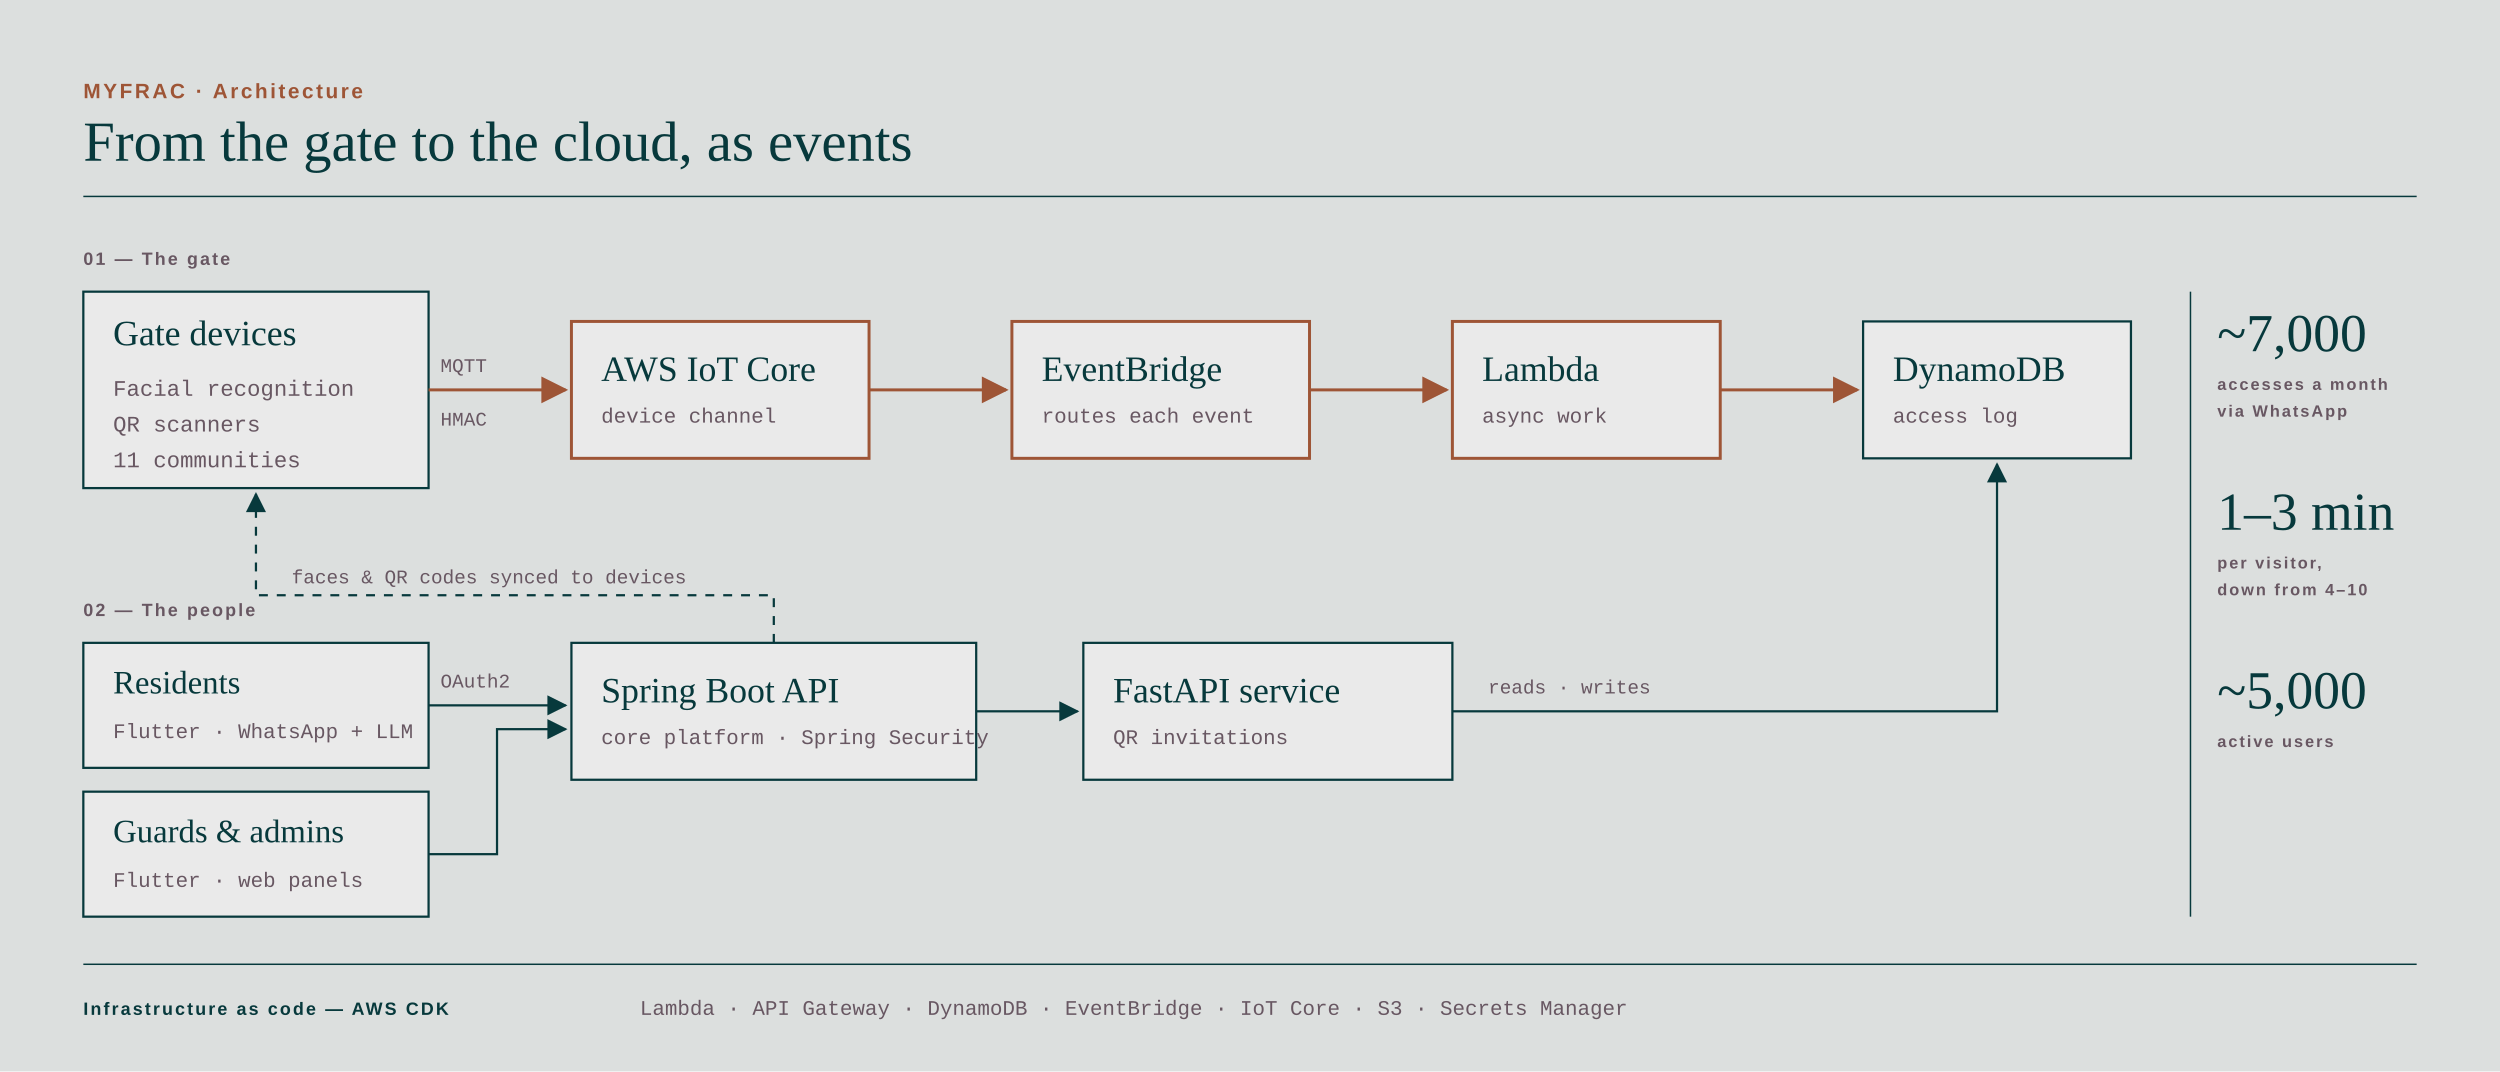
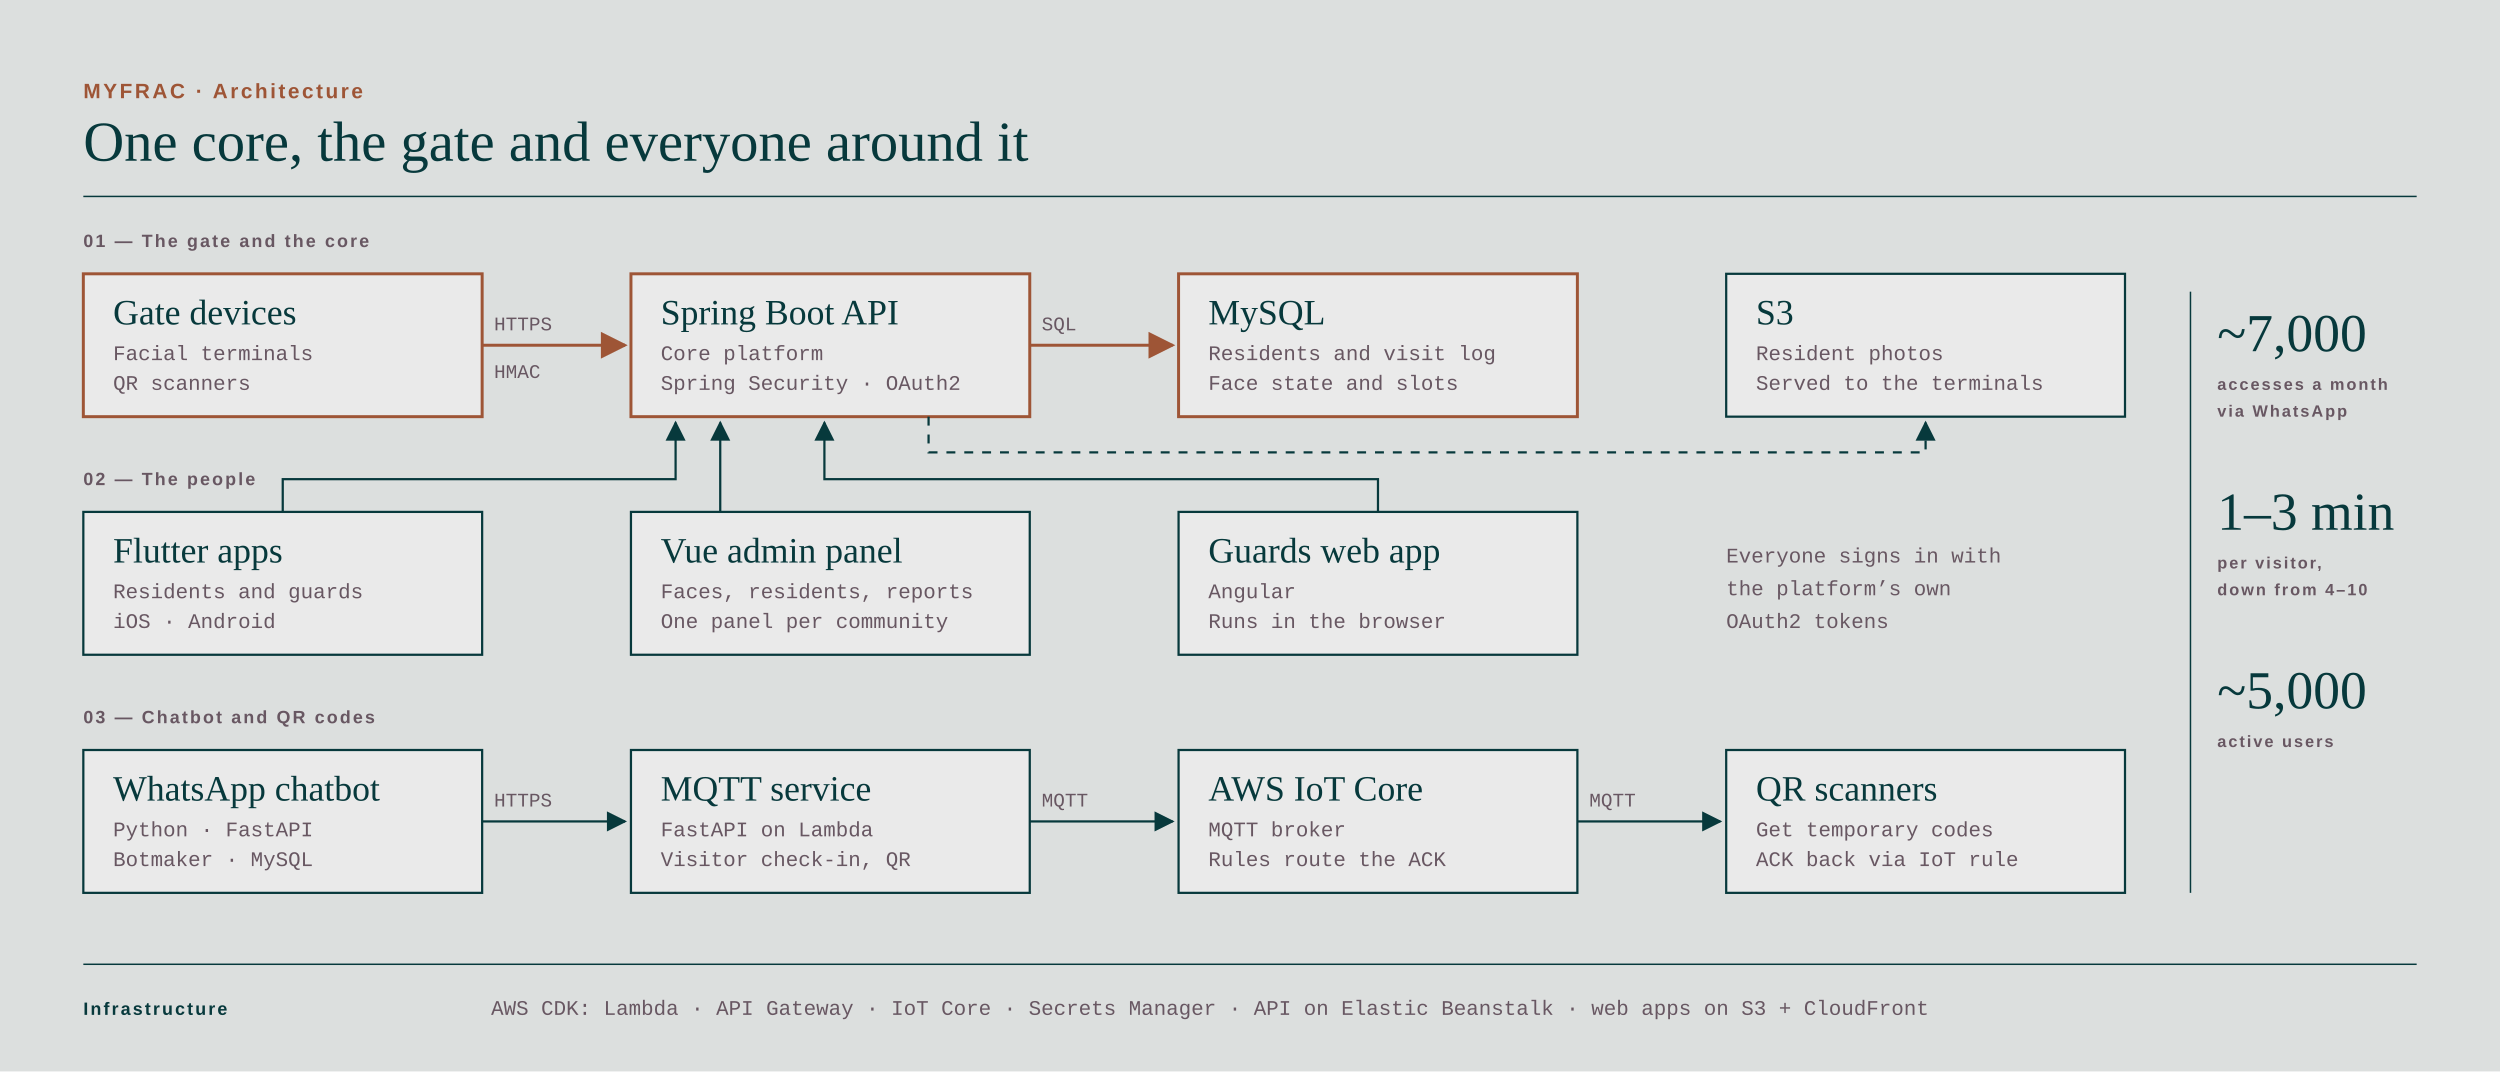
<svg xmlns="http://www.w3.org/2000/svg" viewBox="0 0 1680 720" width="1680" height="720" role="img" aria-labelledby="t d">
  <defs>
    <marker id="ink" viewBox="0 0 10 10" refX="9" refY="5" markerWidth="9" markerHeight="9" orient="auto-start-reverse">
      <path d="M0 0 L10 5 L0 10 z" fill="#07393C" />
    </marker>
    <marker id="acc" viewBox="0 0 10 10" refX="9" refY="5" markerWidth="9" markerHeight="9" orient="auto-start-reverse">
      <path d="M0 0 L10 5 L0 10 z" fill="#9E5536" />
    </marker>
    <style>
      .serif{font-family:Newsreader,Georgia,'Times New Roman',serif;fill:#07393C}
      .sans{font-family:'Archivo Narrow','Arial Narrow',Arial,sans-serif;font-weight:600;letter-spacing:.12em;text-transform:uppercase}
      .mono{font-family:'IBM Plex Mono',Consolas,'Courier New',monospace;fill:#685762}
      .box{fill:#EAEAEA;stroke:#07393C;stroke-width:1.5}
      .hot{fill:#EAEAEA;stroke:#9E5536;stroke-width:2}
      .rule{stroke:#07393C;stroke-width:1}
      .flow{stroke:#9E5536;stroke-width:2;fill:none}
      .link{stroke:#07393C;stroke-width:1.5;fill:none}
    </style>
  </defs>
  <rect width="1680" height="720" fill="#DCDFDE" />
  <text x="56" y="66" class="sans" font-size="14" fill="#9E5536">MYFRAC · Architecture</text>
-   <text x="56" y="108" class="serif" font-size="38">From the gate to the cloud, as events</text>
+   <text x="56" y="108" class="serif" font-size="38">One core, the gate and everyone around it</text>
  <line x1="56" y1="132" x2="1624" y2="132" class="rule" />
-   <text x="56" y="178" class="sans" font-size="12" fill="#685762">01 — The gate</text>
-   <text x="56" y="414" class="sans" font-size="12" fill="#685762">02 — The people</text>
-   <rect x="56" y="196" width="232" height="132" class="box" />
-   <text x="76" y="232" class="serif" font-size="24">Gate devices</text>
-   <text x="76" y="266" class="mono" font-size="15">Facial recognition</text>
-   <text x="76" y="290" class="mono" font-size="15">QR scanners</text>
-   <text x="76" y="314" class="mono" font-size="15">11 communities</text>
-   <path d="M288 262 H 380" class="flow" marker-end="url(#acc)" />
-   <text x="296" y="250" class="mono" font-size="13">MQTT</text>
-   <text x="296" y="286" class="mono" font-size="13">HMAC</text>
-   <rect x="384" y="216" width="200" height="92" class="hot" />
-   <text x="404" y="256" class="serif" font-size="24">AWS IoT Core</text>
-   <text x="404" y="284" class="mono" font-size="14">device channel</text>
-   <path d="M584 262 H 676" class="flow" marker-end="url(#acc)" />
-   <rect x="680" y="216" width="200" height="92" class="hot" />
-   <text x="700" y="256" class="serif" font-size="24">EventBridge</text>
-   <text x="700" y="284" class="mono" font-size="14">routes each event</text>
-   <path d="M880 262 H 972" class="flow" marker-end="url(#acc)" />
-   <rect x="976" y="216" width="180" height="92" class="hot" />
-   <text x="996" y="256" class="serif" font-size="24">Lambda</text>
-   <text x="996" y="284" class="mono" font-size="14">async work</text>
-   <path d="M1156 262 H 1248" class="flow" marker-end="url(#acc)" />
-   <rect x="1252" y="216" width="180" height="92" class="box" />
-   <text x="1272" y="256" class="serif" font-size="24">DynamoDB</text>
-   <text x="1272" y="284" class="mono" font-size="14">access log</text>
-   <rect x="56" y="432" width="232" height="84" class="box" />
-   <text x="76" y="466" class="serif" font-size="22">Residents</text>
-   <text x="76" y="496" class="mono" font-size="14">Flutter · WhatsApp + LLM</text>
-   <rect x="56" y="532" width="232" height="84" class="box" />
-   <text x="76" y="566" class="serif" font-size="22">Guards &amp; admins</text>
-   <text x="76" y="596" class="mono" font-size="14">Flutter · web panels</text>
-   <path d="M288 474 H 380" class="link" marker-end="url(#ink)" />
-   <path d="M288 574 H 334 V 490 H 380" class="link" marker-end="url(#ink)" />
-   <text x="296" y="462" class="mono" font-size="13">OAuth2</text>
-   <rect x="384" y="432" width="272" height="92" class="box" />
-   <text x="404" y="472" class="serif" font-size="24">Spring Boot API</text>
-   <text x="404" y="500" class="mono" font-size="14">core platform · Spring Security</text>
-   <path d="M656 478 H 724" class="link" marker-end="url(#ink)" />
-   <rect x="728" y="432" width="248" height="92" class="box" />
-   <text x="748" y="472" class="serif" font-size="24">FastAPI service</text>
-   <text x="748" y="500" class="mono" font-size="14">QR invitations</text>
-   <path d="M976 478 H 1342 V 312" class="link" marker-end="url(#ink)" />
-   <text x="1000" y="466" class="mono" font-size="13">reads · writes</text>
-   <path d="M520 432 V 400 H 172 V 332" class="link" stroke-dasharray="6 6" marker-end="url(#ink)" />
-   <text x="196" y="392" class="mono" font-size="13">faces &amp; QR codes synced to devices</text>
-   <line x1="1472" y1="196" x2="1472" y2="616" class="rule" />
+   <text x="56" y="166" class="sans" font-size="12" fill="#685762">01 — The gate and the core</text>
+   <rect x="56" y="184" width="268" height="96" class="hot" />
+   <text x="76" y="218" class="serif" font-size="24">Gate devices</text>
+   <text x="76" y="242" class="mono" font-size="14">Facial terminals</text>
+   <text x="76" y="262" class="mono" font-size="14">QR scanners</text>
+   <rect x="424" y="184" width="268" height="96" class="hot" />
+   <text x="444" y="218" class="serif" font-size="24">Spring Boot API</text>
+   <text x="444" y="242" class="mono" font-size="14">Core platform</text>
+   <text x="444" y="262" class="mono" font-size="14">Spring Security · OAuth2</text>
+   <rect x="792" y="184" width="268" height="96" class="hot" />
+   <text x="812" y="218" class="serif" font-size="24">MySQL</text>
+   <text x="812" y="242" class="mono" font-size="14">Residents and visit log</text>
+   <text x="812" y="262" class="mono" font-size="14">Face state and slots</text>
+   <rect x="1160" y="184" width="268" height="96" class="box" />
+   <text x="1180" y="218" class="serif" font-size="24">S3</text>
+   <text x="1180" y="242" class="mono" font-size="14">Resident photos</text>
+   <text x="1180" y="262" class="mono" font-size="14">Served to the terminals</text>
+   <path d="M324 232 H 420" class="flow" marker-end="url(#acc)" />
+   <text x="332" y="222" class="mono" font-size="13">HTTPS</text>
+   <text x="332" y="254" class="mono" font-size="13">HMAC</text>
+   <path d="M692 232 H 788" class="flow" marker-end="url(#acc)" />
+   <text x="700" y="222" class="mono" font-size="13">SQL</text>
+   <path d="M624 280 V 304 H 1294 V 284" class="link" stroke-dasharray="6 6" marker-end="url(#ink)" />
+   <text x="56" y="326" class="sans" font-size="12" fill="#685762">02 — The people</text>
+   <rect x="56" y="344" width="268" height="96" class="box" />
+   <text x="76" y="378" class="serif" font-size="24">Flutter apps</text>
+   <text x="76" y="402" class="mono" font-size="14">Residents and guards</text>
+   <text x="76" y="422" class="mono" font-size="14">iOS · Android</text>
+   <rect x="424" y="344" width="268" height="96" class="box" />
+   <text x="444" y="378" class="serif" font-size="24">Vue admin panel</text>
+   <text x="444" y="402" class="mono" font-size="14">Faces, residents, reports</text>
+   <text x="444" y="422" class="mono" font-size="14">One panel per community</text>
+   <rect x="792" y="344" width="268" height="96" class="box" />
+   <text x="812" y="378" class="serif" font-size="24">Guards web app</text>
+   <text x="812" y="402" class="mono" font-size="14">Angular</text>
+   <text x="812" y="422" class="mono" font-size="14">Runs in the browser</text>
+   <path d="M190 344 V 322 H 454 V 284" class="link" marker-end="url(#ink)" />
+   <path d="M484 344 V 284" class="link" marker-end="url(#ink)" />
+   <path d="M926 344 V 322 H 554 V 284" class="link" marker-end="url(#ink)" />
+   <text x="1160" y="378" class="mono" font-size="14">Everyone signs in with</text>
+   <text x="1160" y="400" class="mono" font-size="14">the platform’s own</text>
+   <text x="1160" y="422" class="mono" font-size="14">OAuth2 tokens</text>
+   <text x="56" y="486" class="sans" font-size="12" fill="#685762">03 — Chatbot and QR codes</text>
+   <rect x="56" y="504" width="268" height="96" class="box" />
+   <text x="76" y="538" class="serif" font-size="24">WhatsApp chatbot</text>
+   <text x="76" y="562" class="mono" font-size="14">Python · FastAPI</text>
+   <text x="76" y="582" class="mono" font-size="14">Botmaker · MySQL</text>
+   <rect x="424" y="504" width="268" height="96" class="box" />
+   <text x="444" y="538" class="serif" font-size="24">MQTT service</text>
+   <text x="444" y="562" class="mono" font-size="14">FastAPI on Lambda</text>
+   <text x="444" y="582" class="mono" font-size="14">Visitor check-in, QR</text>
+   <rect x="792" y="504" width="268" height="96" class="box" />
+   <text x="812" y="538" class="serif" font-size="24">AWS IoT Core</text>
+   <text x="812" y="562" class="mono" font-size="14">MQTT broker</text>
+   <text x="812" y="582" class="mono" font-size="14">Rules route the ACK</text>
+   <rect x="1160" y="504" width="268" height="96" class="box" />
+   <text x="1180" y="538" class="serif" font-size="24">QR scanners</text>
+   <text x="1180" y="562" class="mono" font-size="14">Get temporary codes</text>
+   <text x="1180" y="582" class="mono" font-size="14">ACK back via IoT rule</text>
+   <path d="M324 552 H 420" class="link" marker-end="url(#ink)" />
+   <text x="332" y="542" class="mono" font-size="13">HTTPS</text>
+   <path d="M692 552 H 788" class="link" marker-end="url(#ink)" />
+   <text x="700" y="542" class="mono" font-size="13">MQTT</text>
+   <path d="M1060 552 H 1156" class="link" marker-end="url(#ink)" />
+   <text x="1068" y="542" class="mono" font-size="13">MQTT</text>
+   <line x1="1472" y1="196" x2="1472" y2="600" class="rule" />
  <text x="1490" y="236" class="serif" font-size="36">~7,000</text>
  <text x="1490" y="262" class="sans" font-size="11" fill="#685762">accesses a month</text>
-   <text x="1490" y="262" class="sans" font-size="11" fill="#685762" dy="18">via WhatsApp</text>
+   <text x="1490" y="280" class="sans" font-size="11" fill="#685762">via WhatsApp</text>
  <text x="1490" y="356" class="serif" font-size="36">1–3 min</text>
  <text x="1490" y="382" class="sans" font-size="11" fill="#685762">per visitor,</text>
-   <text x="1490" y="382" class="sans" font-size="11" fill="#685762" dy="18">down from 4–10</text>
+   <text x="1490" y="400" class="sans" font-size="11" fill="#685762">down from 4–10</text>
  <text x="1490" y="476" class="serif" font-size="36">~5,000</text>
  <text x="1490" y="502" class="sans" font-size="11" fill="#685762">active users</text>
  <line x1="56" y1="648" x2="1624" y2="648" class="rule" />
-   <text x="56" y="682" class="sans" font-size="12" fill="#07393C">Infrastructure as code — AWS CDK</text>
-   <text x="430" y="682" class="mono" font-size="14">Lambda · API Gateway · DynamoDB · EventBridge · IoT Core · S3 · Secrets Manager</text>
+   <text x="56" y="682" class="sans" font-size="12" fill="#07393C">Infrastructure</text>
+   <text x="330" y="682" class="mono" font-size="14">AWS CDK: Lambda · API Gateway · IoT Core · Secrets Manager · API on Elastic Beanstalk · web apps on S3 + CloudFront</text>
</svg>
